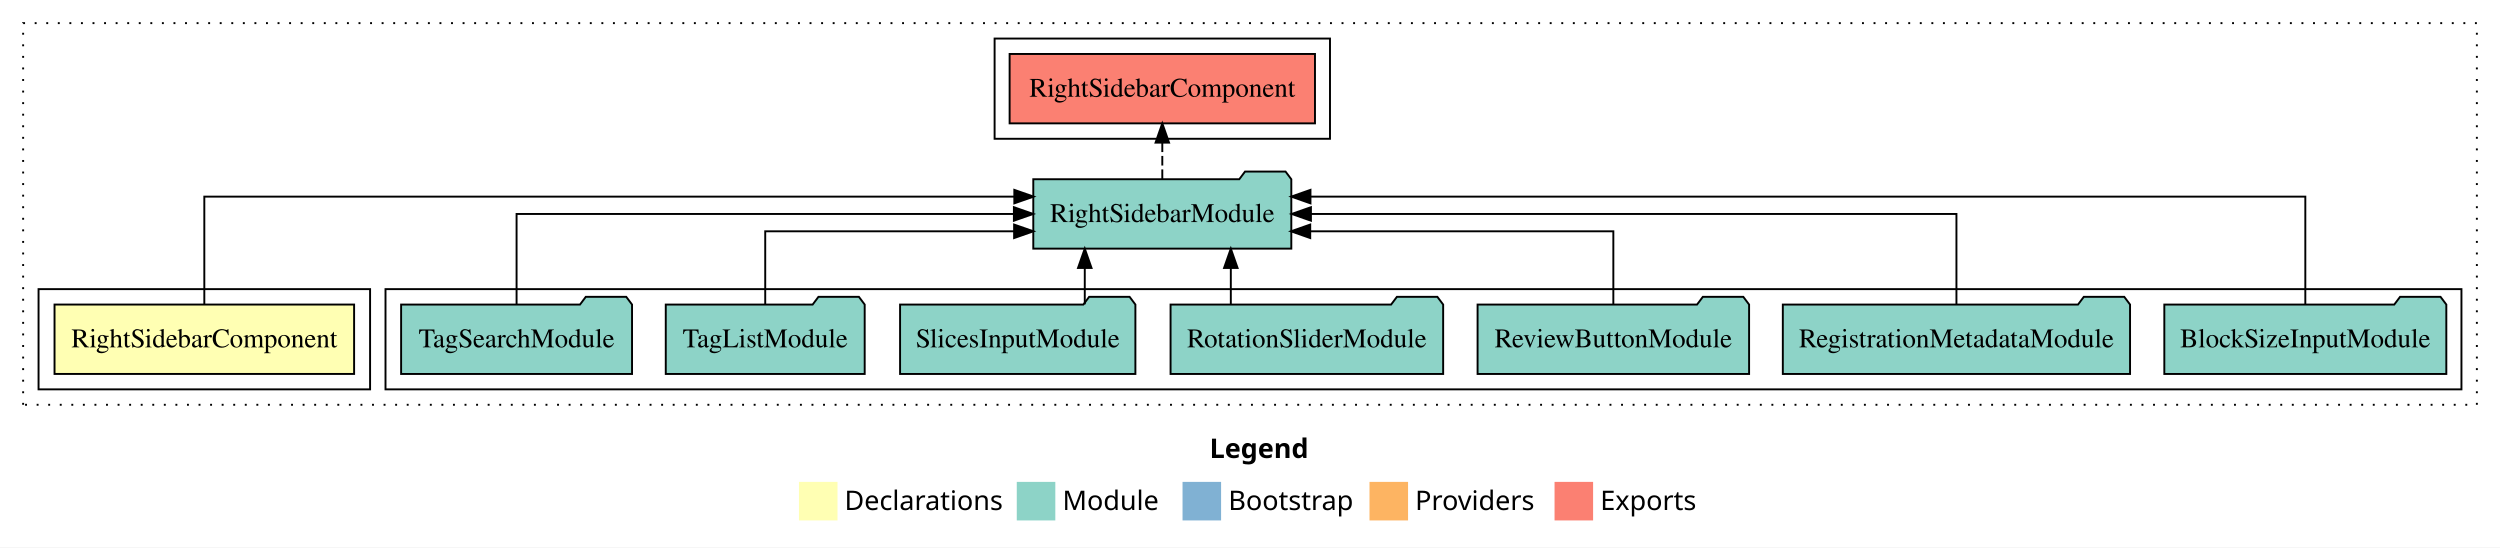
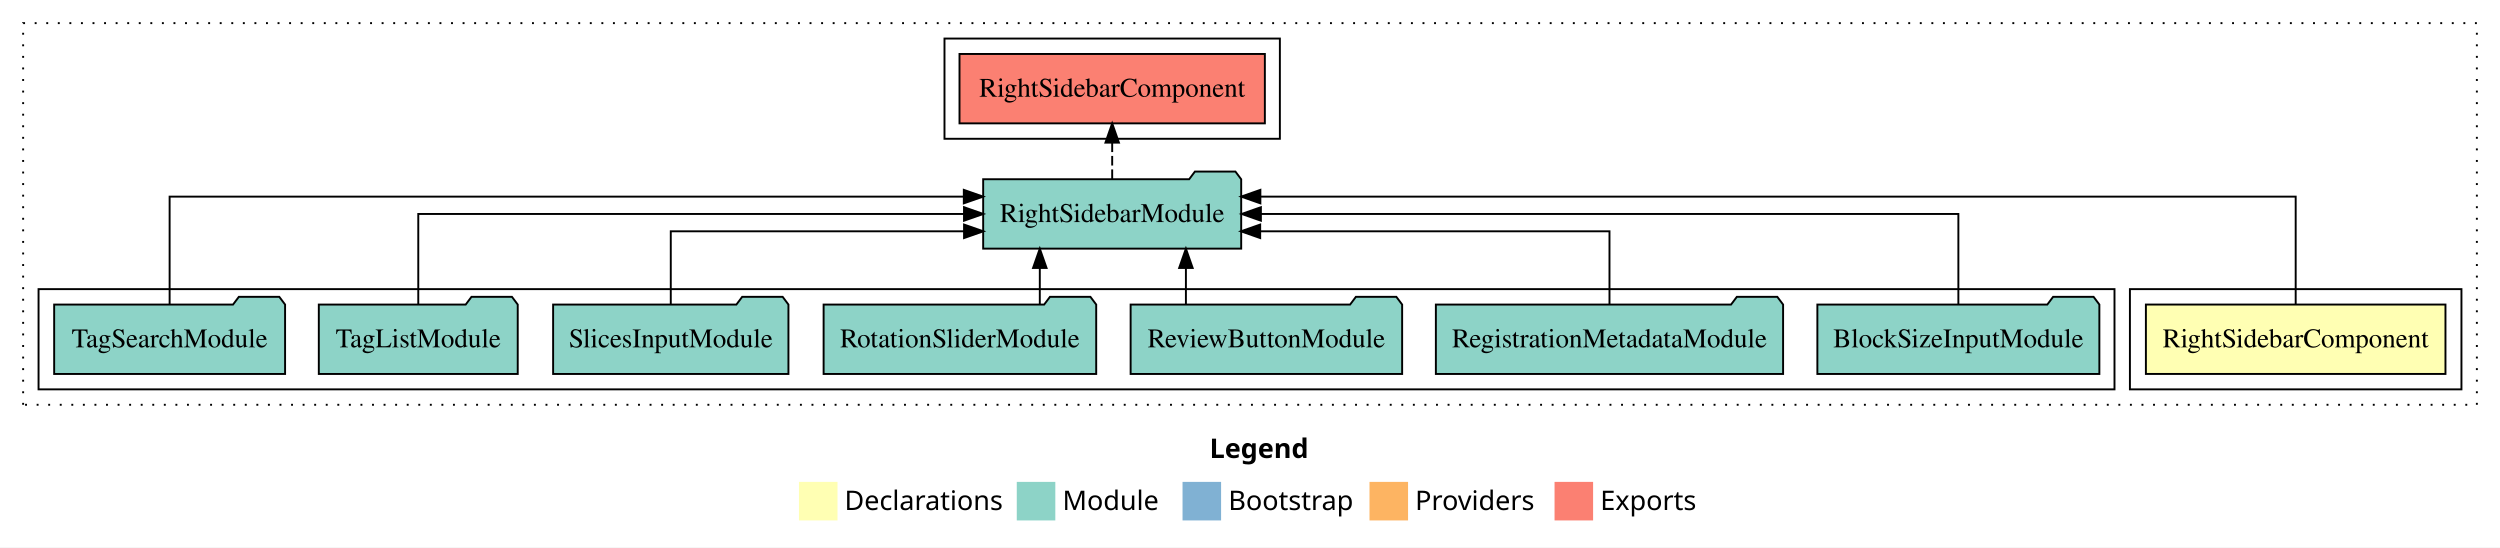
<svg xmlns="http://www.w3.org/2000/svg" width="1297pt" height="284pt" viewBox="0.00 0.00 1297.00 284.00">
  <g id="graph0" class="graph" transform="scale(1 1) rotate(0) translate(4 280)">
    <polygon fill="white" stroke="transparent" points="-4,4 -4,-280 1293,-280 1293,4 -4,4" />
    <text text-anchor="start" x="623.51" y="-42.4" font-family="Times-12" font-weight="bold" font-size="14.00">Legend</text>
    <polygon fill="#ffffb3" stroke="transparent" points="410.5,-10 410.5,-30 430.5,-30 430.5,-10 410.5,-10" />
    <text text-anchor="start" x="434.13" y="-15.4" font-family="Times-12" font-size="14.00">  Declarations</text>
    <polygon fill="#8dd3c7" stroke="transparent" points="523.5,-10 523.5,-30 543.5,-30 543.5,-10 523.5,-10" />
    <text text-anchor="start" x="547.23" y="-15.4" font-family="Times-12" font-size="14.00">  Module</text>
    <polygon fill="#80b1d3" stroke="transparent" points="609.5,-10 609.5,-30 629.5,-30 629.5,-10 609.5,-10" />
    <text text-anchor="start" x="633.28" y="-15.4" font-family="Times-12" font-size="14.00">  Bootstrap</text>
    <polygon fill="#fdb462" stroke="transparent" points="706.5,-10 706.5,-30 726.5,-30 726.5,-10 706.5,-10" />
    <text text-anchor="start" x="730.17" y="-15.4" font-family="Times-12" font-size="14.00">  Providers</text>
    <polygon fill="#fb8072" stroke="transparent" points="802.5,-10 802.5,-30 822.5,-30 822.5,-10 802.5,-10" />
    <text text-anchor="start" x="826.23" y="-15.4" font-family="Times-12" font-size="14.00">  Exports</text>
    <g id="clust1" class="cluster">
      <polygon fill="none" stroke="black" stroke-dasharray="1,5" points="8,-70 8,-268 1281,-268 1281,-70 8,-70" />
    </g>
-     <g id="clust5" class="cluster">
-       <polygon fill="none" stroke="black" points="512,-208 512,-260 686,-260 686,-208 512,-208" />
+     <g id="clust2" class="cluster">
+       <polygon fill="none" stroke="black" points="1101,-78 1101,-130 1273,-130 1273,-78 1101,-78" />
    </g>
    <g id="clust4" class="cluster">
-       <polygon fill="none" stroke="black" points="196,-78 196,-130 1273,-130 1273,-78 196,-78" />
+       <polygon fill="none" stroke="black" points="16,-78 16,-130 1093,-130 1093,-78 16,-78" />
    </g>
-     <g id="clust2" class="cluster">
-       <polygon fill="none" stroke="black" points="16,-78 16,-130 188,-130 188,-78 16,-78" />
+     <g id="clust5" class="cluster">
+       <polygon fill="none" stroke="black" points="486,-208 486,-260 660,-260 660,-208 486,-208" />
    </g>
    <g id="node1" class="node">
-       <polygon fill="#ffffb3" stroke="black" points="179.71,-122 24.29,-122 24.29,-86 179.71,-86 179.71,-122" />
-       <text text-anchor="middle" x="102" y="-99.8" font-family="Times,serif" font-size="14.00">RightSidebarComponent</text>
+       <polygon fill="#ffffb3" stroke="black" points="1264.71,-122 1109.29,-122 1109.29,-86 1264.71,-86 1264.71,-122" />
+       <text text-anchor="middle" x="1187" y="-99.8" font-family="Times,serif" font-size="14.00">RightSidebarComponent</text>
    </g>
    <g id="node2" class="node">
-       <polygon fill="#8dd3c7" stroke="black" points="665.93,-187 662.93,-191 641.93,-191 638.93,-187 532.07,-187 532.07,-151 665.93,-151 665.93,-187" />
-       <text text-anchor="middle" x="599" y="-164.8" font-family="Times,serif" font-size="14.00">RightSidebarModule</text>
+       <polygon fill="#8dd3c7" stroke="black" points="639.93,-187 636.93,-191 615.93,-191 612.93,-187 506.07,-187 506.07,-151 639.93,-151 639.93,-187" />
+       <text text-anchor="middle" x="573" y="-164.8" font-family="Times,serif" font-size="14.00">RightSidebarModule</text>
    </g>
    <g id="edge1" class="edge">
-       <path fill="none" stroke="black" d="M102,-122.29C102,-144.21 102,-178 102,-178 102,-178 522.23,-178 522.23,-178" />
-       <polygon fill="black" stroke="black" points="522.23,-181.5 532.23,-178 522.23,-174.5 522.23,-181.5" />
+       <path fill="none" stroke="black" d="M1187,-122.29C1187,-144.21 1187,-178 1187,-178 1187,-178 649.88,-178 649.88,-178" />
+       <polygon fill="black" stroke="black" points="649.88,-174.5 639.88,-178 649.88,-181.5 649.88,-174.5" />
    </g>
    <g id="node10" class="node">
-       <polygon fill="#fb8072" stroke="black" points="678.21,-252 519.79,-252 519.79,-216 678.21,-216 678.21,-252" />
-       <text text-anchor="middle" x="599" y="-229.8" font-family="Times,serif" font-size="14.00">RightSidebarComponent </text>
+       <polygon fill="#fb8072" stroke="black" points="652.21,-252 493.79,-252 493.79,-216 652.21,-216 652.21,-252" />
+       <text text-anchor="middle" x="573" y="-229.8" font-family="Times,serif" font-size="14.00">RightSidebarComponent </text>
    </g>
    <g id="edge9" class="edge">
-       <path fill="none" stroke="black" stroke-dasharray="5,2" d="M599,-187.11C599,-187.11 599,-205.99 599,-205.99" />
-       <polygon fill="black" stroke="black" points="595.5,-205.99 599,-215.99 602.5,-205.99 595.5,-205.99" />
+       <path fill="none" stroke="black" stroke-dasharray="5,2" d="M573,-187.11C573,-187.11 573,-205.99 573,-205.99" />
+       <polygon fill="black" stroke="black" points="569.5,-205.99 573,-215.99 576.5,-205.99 569.5,-205.99" />
    </g>
    <g id="node3" class="node">
-       <polygon fill="#8dd3c7" stroke="black" points="1265.15,-122 1262.15,-126 1241.15,-126 1238.15,-122 1118.85,-122 1118.85,-86 1265.15,-86 1265.15,-122" />
-       <text text-anchor="middle" x="1192" y="-99.8" font-family="Times,serif" font-size="14.00">BlockSizeInputModule</text>
+       <polygon fill="#8dd3c7" stroke="black" points="1085.15,-122 1082.15,-126 1061.15,-126 1058.15,-122 938.85,-122 938.85,-86 1085.15,-86 1085.15,-122" />
+       <text text-anchor="middle" x="1012" y="-99.8" font-family="Times,serif" font-size="14.00">BlockSizeInputModule</text>
    </g>
    <g id="edge2" class="edge">
-       <path fill="none" stroke="black" d="M1192,-122.29C1192,-144.21 1192,-178 1192,-178 1192,-178 675.87,-178 675.87,-178" />
-       <polygon fill="black" stroke="black" points="675.87,-174.5 665.87,-178 675.87,-181.5 675.87,-174.5" />
+       <path fill="none" stroke="black" d="M1012,-122.11C1012,-141.34 1012,-169 1012,-169 1012,-169 650.15,-169 650.15,-169" />
+       <polygon fill="black" stroke="black" points="650.15,-165.5 640.15,-169 650.15,-172.5 650.15,-165.5" />
    </g>
    <g id="node4" class="node">
-       <polygon fill="#8dd3c7" stroke="black" points="1101.07,-122 1098.07,-126 1077.07,-126 1074.07,-122 920.93,-122 920.93,-86 1101.07,-86 1101.07,-122" />
-       <text text-anchor="middle" x="1011" y="-99.8" font-family="Times,serif" font-size="14.00">RegistrationMetadataModule</text>
+       <polygon fill="#8dd3c7" stroke="black" points="921.07,-122 918.07,-126 897.07,-126 894.07,-122 740.93,-122 740.93,-86 921.07,-86 921.07,-122" />
+       <text text-anchor="middle" x="831" y="-99.8" font-family="Times,serif" font-size="14.00">RegistrationMetadataModule</text>
    </g>
    <g id="edge3" class="edge">
-       <path fill="none" stroke="black" d="M1011,-122.11C1011,-141.34 1011,-169 1011,-169 1011,-169 676.11,-169 676.11,-169" />
-       <polygon fill="black" stroke="black" points="676.11,-165.5 666.11,-169 676.11,-172.5 676.11,-165.5" />
+       <path fill="none" stroke="black" d="M831,-122.03C831,-138.4 831,-160 831,-160 831,-160 649.78,-160 649.78,-160" />
+       <polygon fill="black" stroke="black" points="649.78,-156.5 639.78,-160 649.78,-163.5 649.78,-156.5" />
    </g>
    <g id="node5" class="node">
-       <polygon fill="#8dd3c7" stroke="black" points="903.43,-122 900.43,-126 879.43,-126 876.43,-122 762.57,-122 762.57,-86 903.43,-86 903.43,-122" />
-       <text text-anchor="middle" x="833" y="-99.8" font-family="Times,serif" font-size="14.00">ReviewButtonModule</text>
+       <polygon fill="#8dd3c7" stroke="black" points="723.43,-122 720.43,-126 699.43,-126 696.43,-122 582.57,-122 582.57,-86 723.43,-86 723.43,-122" />
+       <text text-anchor="middle" x="653" y="-99.8" font-family="Times,serif" font-size="14.00">ReviewButtonModule</text>
    </g>
    <g id="edge4" class="edge">
-       <path fill="none" stroke="black" d="M833,-122.03C833,-138.4 833,-160 833,-160 833,-160 675.74,-160 675.74,-160" />
-       <polygon fill="black" stroke="black" points="675.74,-156.5 665.74,-160 675.74,-163.5 675.74,-156.5" />
+       <path fill="none" stroke="black" d="M611.25,-122.11C611.25,-122.11 611.25,-140.99 611.25,-140.99" />
+       <polygon fill="black" stroke="black" points="607.75,-140.99 611.25,-150.99 614.75,-140.99 607.75,-140.99" />
    </g>
    <g id="node6" class="node">
-       <polygon fill="#8dd3c7" stroke="black" points="744.71,-122 741.71,-126 720.71,-126 717.71,-122 603.29,-122 603.29,-86 744.71,-86 744.71,-122" />
-       <text text-anchor="middle" x="674" y="-99.8" font-family="Times,serif" font-size="14.00">RotationSliderModule</text>
+       <polygon fill="#8dd3c7" stroke="black" points="564.71,-122 561.71,-126 540.71,-126 537.71,-122 423.29,-122 423.29,-86 564.71,-86 564.71,-122" />
+       <text text-anchor="middle" x="494" y="-99.8" font-family="Times,serif" font-size="14.00">RotationSliderModule</text>
    </g>
    <g id="edge5" class="edge">
-       <path fill="none" stroke="black" d="M634.55,-122.11C634.55,-122.11 634.55,-140.99 634.55,-140.99" />
-       <polygon fill="black" stroke="black" points="631.05,-140.99 634.55,-150.99 638.05,-140.99 631.05,-140.99" />
+       <path fill="none" stroke="black" d="M535.45,-122.11C535.45,-122.11 535.45,-140.99 535.45,-140.99" />
+       <polygon fill="black" stroke="black" points="531.95,-140.99 535.45,-150.99 538.95,-140.99 531.95,-140.99" />
    </g>
    <g id="node7" class="node">
-       <polygon fill="#8dd3c7" stroke="black" points="585.04,-122 582.04,-126 561.04,-126 558.04,-122 462.96,-122 462.96,-86 585.04,-86 585.04,-122" />
-       <text text-anchor="middle" x="524" y="-99.8" font-family="Times,serif" font-size="14.00">SlicesInputModule</text>
+       <polygon fill="#8dd3c7" stroke="black" points="405.04,-122 402.04,-126 381.04,-126 378.04,-122 282.96,-122 282.96,-86 405.04,-86 405.04,-122" />
+       <text text-anchor="middle" x="344" y="-99.8" font-family="Times,serif" font-size="14.00">SlicesInputModule</text>
    </g>
    <g id="edge6" class="edge">
-       <path fill="none" stroke="black" d="M558.78,-122.11C558.78,-122.11 558.78,-140.99 558.78,-140.99" />
-       <polygon fill="black" stroke="black" points="555.28,-140.99 558.78,-150.99 562.28,-140.99 555.28,-140.99" />
+       <path fill="none" stroke="black" d="M344,-122.03C344,-138.4 344,-160 344,-160 344,-160 496.15,-160 496.15,-160" />
+       <polygon fill="black" stroke="black" points="496.15,-163.5 506.15,-160 496.15,-156.5 496.15,-163.5" />
    </g>
    <g id="node8" class="node">
-       <polygon fill="#8dd3c7" stroke="black" points="444.6,-122 441.6,-126 420.6,-126 417.6,-122 341.4,-122 341.4,-86 444.6,-86 444.6,-122" />
-       <text text-anchor="middle" x="393" y="-99.8" font-family="Times,serif" font-size="14.00">TagListModule</text>
+       <polygon fill="#8dd3c7" stroke="black" points="264.6,-122 261.6,-126 240.6,-126 237.6,-122 161.4,-122 161.4,-86 264.6,-86 264.6,-122" />
+       <text text-anchor="middle" x="213" y="-99.8" font-family="Times,serif" font-size="14.00">TagListModule</text>
    </g>
    <g id="edge7" class="edge">
-       <path fill="none" stroke="black" d="M393,-122.03C393,-138.4 393,-160 393,-160 393,-160 522.12,-160 522.12,-160" />
-       <polygon fill="black" stroke="black" points="522.12,-163.5 532.12,-160 522.12,-156.5 522.12,-163.5" />
+       <path fill="none" stroke="black" d="M213,-122.11C213,-141.34 213,-169 213,-169 213,-169 496.13,-169 496.13,-169" />
+       <polygon fill="black" stroke="black" points="496.13,-172.5 506.13,-169 496.13,-165.5 496.13,-172.5" />
    </g>
    <g id="node9" class="node">
-       <polygon fill="#8dd3c7" stroke="black" points="323.9,-122 320.9,-126 299.9,-126 296.9,-122 204.1,-122 204.1,-86 323.9,-86 323.9,-122" />
-       <text text-anchor="middle" x="264" y="-99.8" font-family="Times,serif" font-size="14.00">TagSearchModule</text>
+       <polygon fill="#8dd3c7" stroke="black" points="143.9,-122 140.9,-126 119.9,-126 116.9,-122 24.1,-122 24.1,-86 143.9,-86 143.9,-122" />
+       <text text-anchor="middle" x="84" y="-99.8" font-family="Times,serif" font-size="14.00">TagSearchModule</text>
    </g>
    <g id="edge8" class="edge">
-       <path fill="none" stroke="black" d="M264,-122.11C264,-141.34 264,-169 264,-169 264,-169 522.01,-169 522.01,-169" />
-       <polygon fill="black" stroke="black" points="522.01,-172.5 532.01,-169 522.01,-165.5 522.01,-172.5" />
+       <path fill="none" stroke="black" d="M84,-122.29C84,-144.21 84,-178 84,-178 84,-178 496.03,-178 496.03,-178" />
+       <polygon fill="black" stroke="black" points="496.03,-181.5 506.03,-178 496.03,-174.5 496.03,-181.5" />
    </g>
  </g>
</svg>
